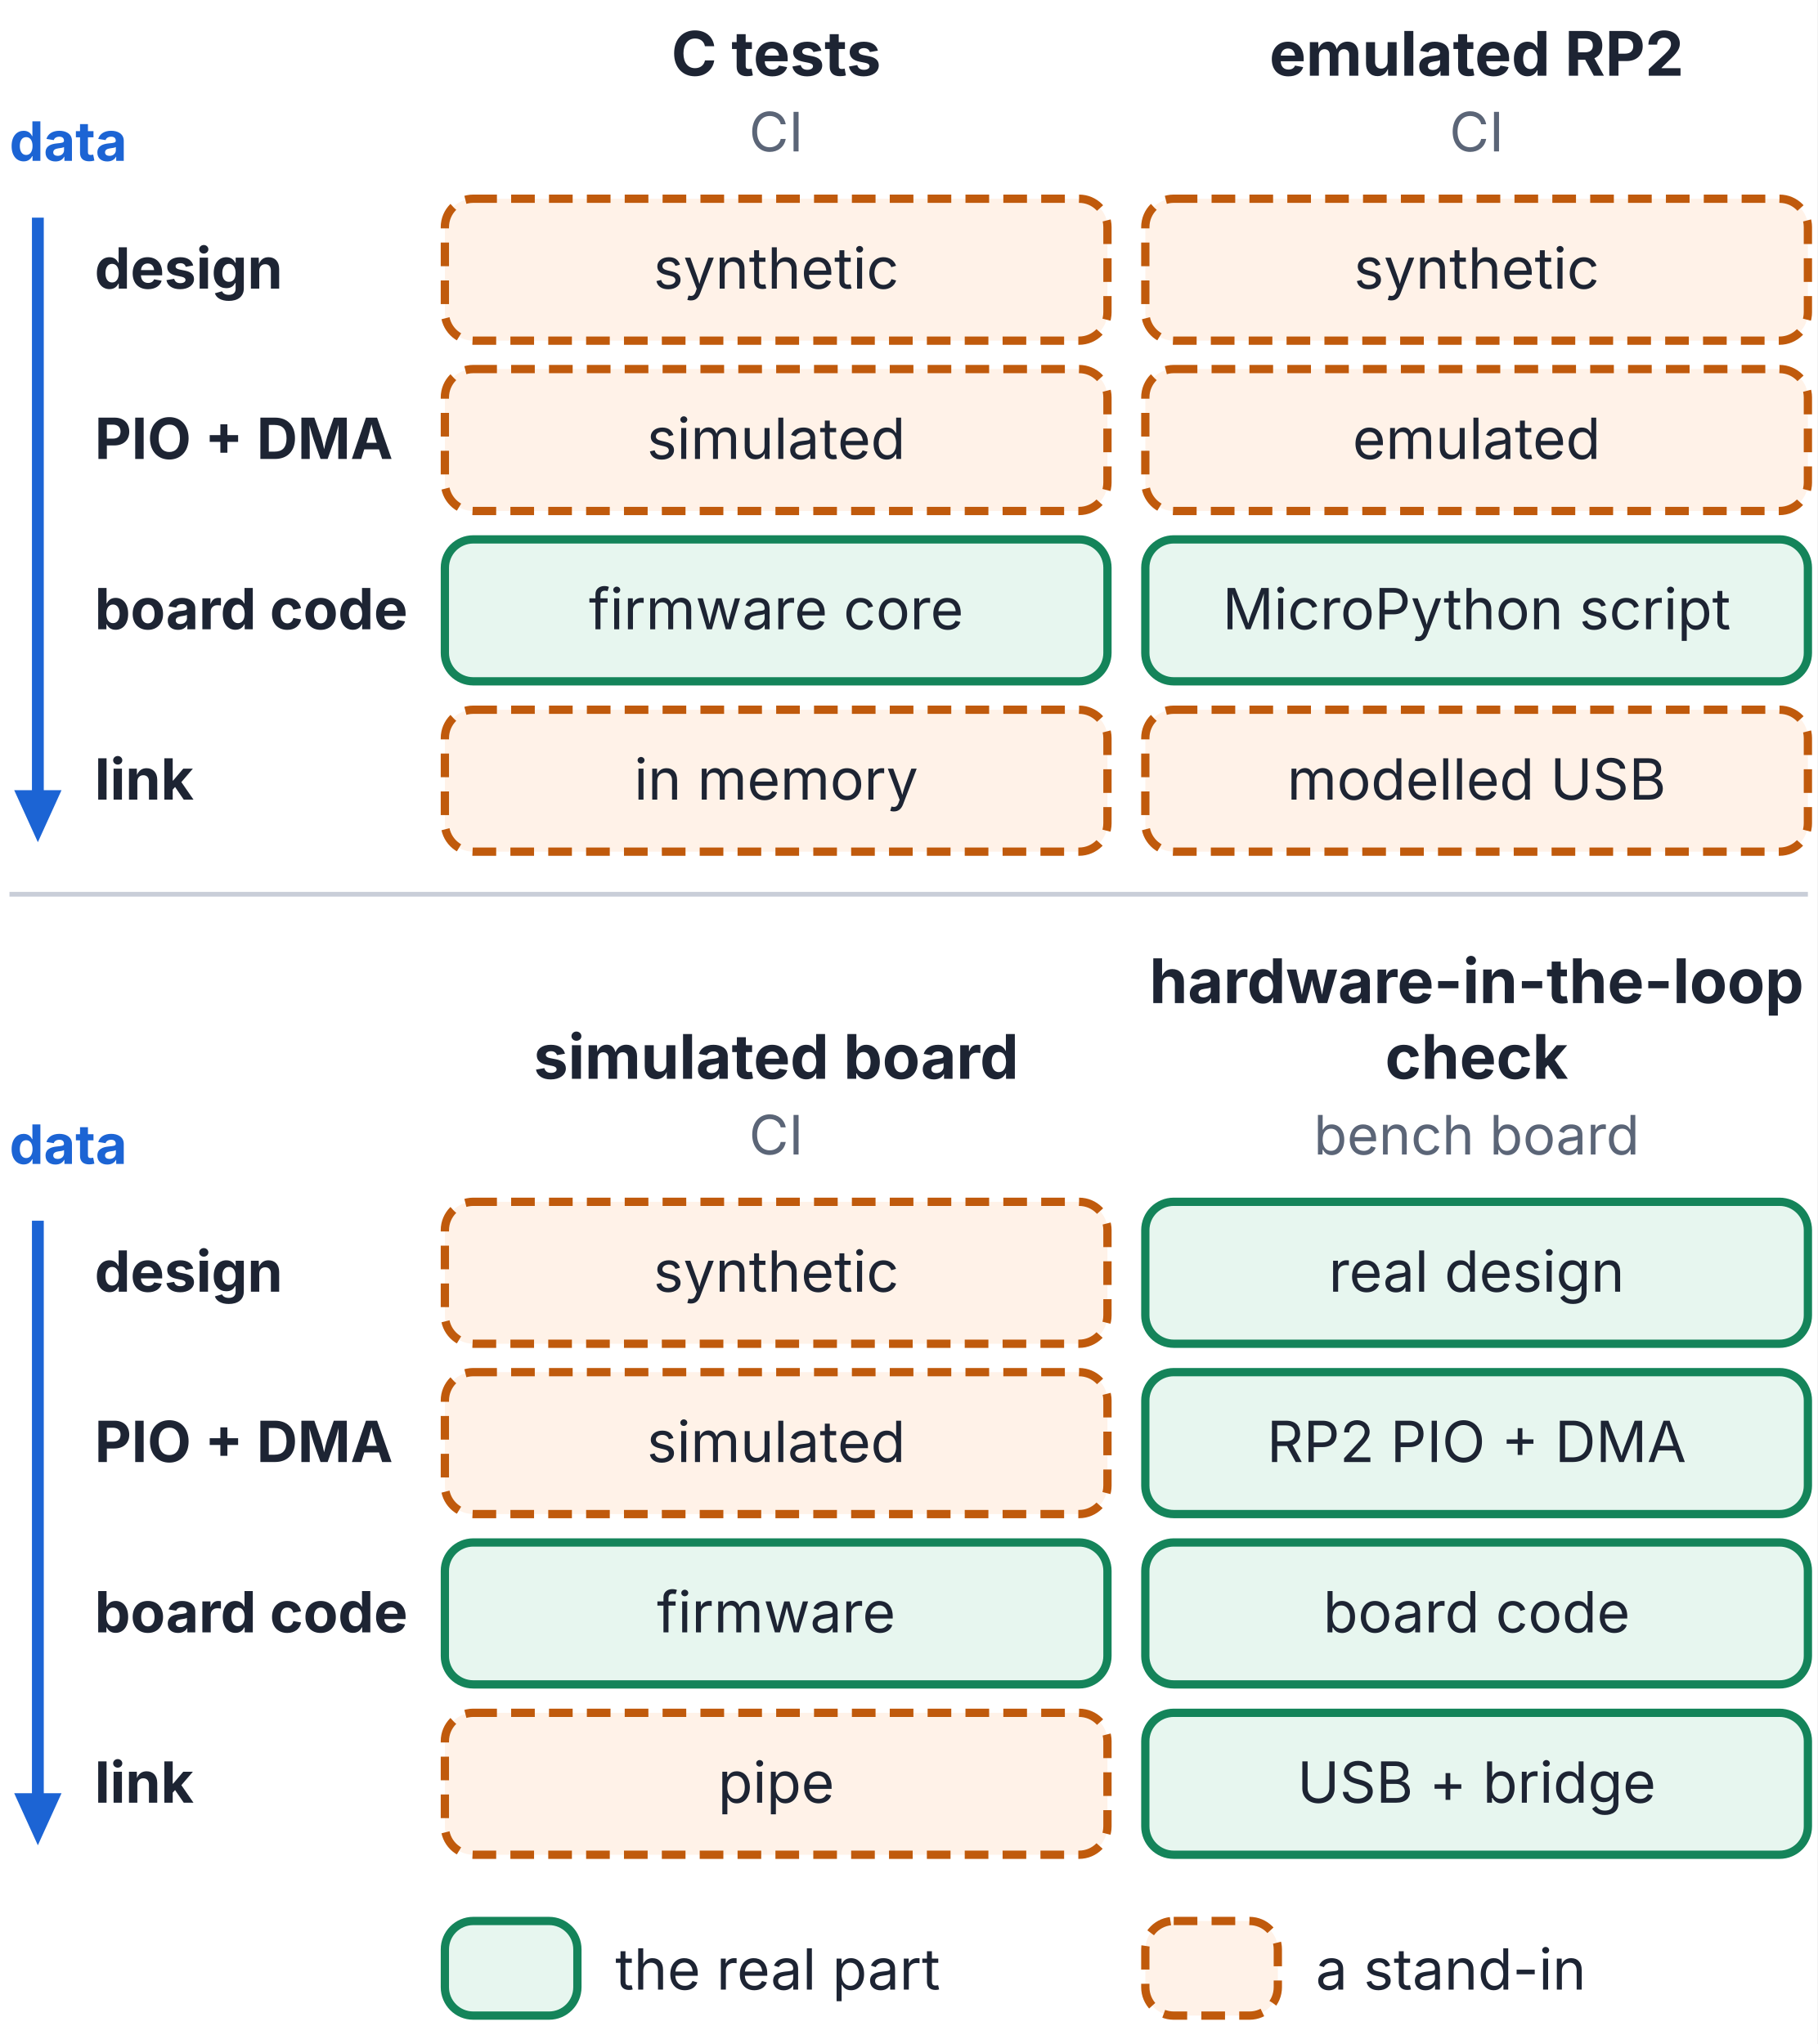
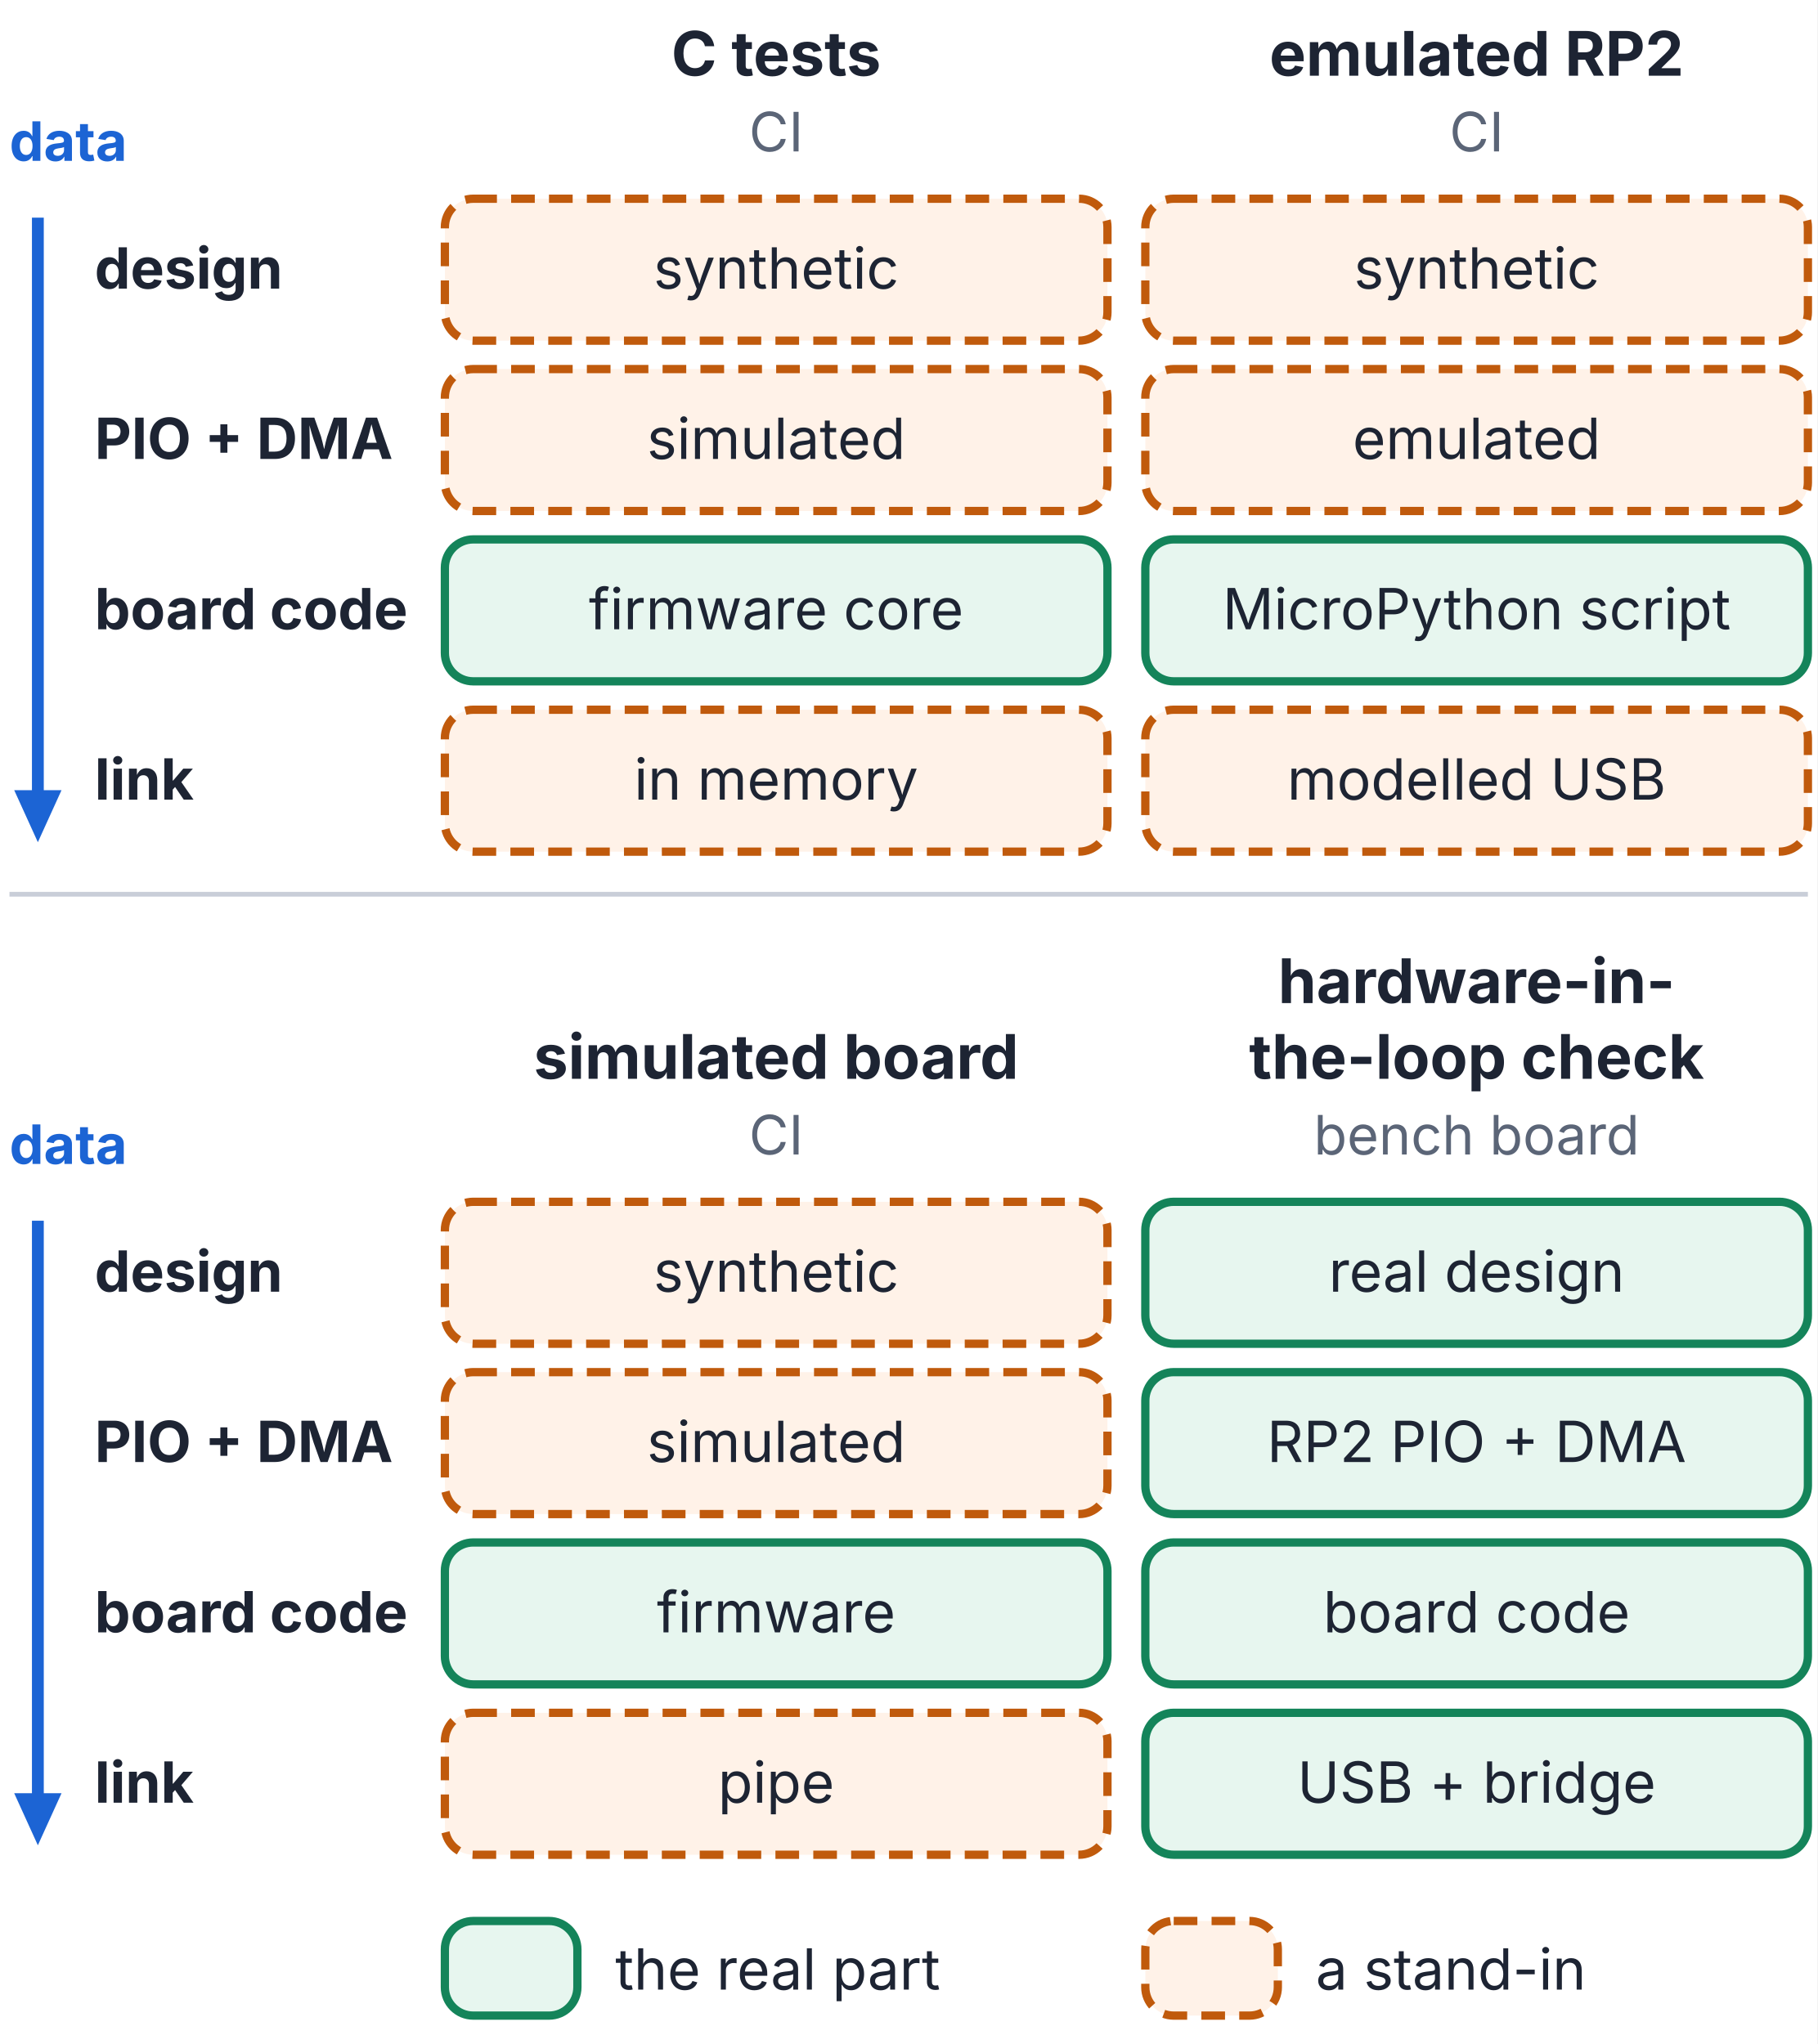
<svg xmlns="http://www.w3.org/2000/svg" width="384" height="432" viewBox="0 0 384 432" font-family="Inter, 'Segoe UI', Helvetica, Arial, sans-serif">
  <rect x="0" y="0" width="384" height="432" fill="#ffffff" />
  <text x="2" y="34" font-size="11.5" fill="#1c64d4" text-anchor="start" font-weight="bold">data</text>
  <path d="M8 46 V170" stroke="#1c64d4" stroke-width="2.5" fill="none" />
  <path d="M3 167 L8 178 L13 167 Z" fill="#1c64d4" />
  <text x="20" y="61.0" font-size="12" fill="#1d2433" text-anchor="start" font-weight="bold">design</text>
  <text x="20" y="97.0" font-size="12" fill="#1d2433" text-anchor="start" font-weight="bold">PIO + DMA</text>
  <text x="20" y="133.0" font-size="12" fill="#1d2433" text-anchor="start" font-weight="bold">board code</text>
  <text x="20" y="169.0" font-size="12" fill="#1d2433" text-anchor="start" font-weight="bold">link</text>
  <text x="164.0" y="16" font-size="13" fill="#1d2433" text-anchor="middle" font-weight="bold">C tests</text>
  <text x="164.0" y="32" font-size="11.5" fill="#5b6577" text-anchor="middle" font-weight="normal">CI</text>
  <rect x="94" y="42" width="140" height="30" rx="6" fill="#fff2e8" stroke="#c05a0c" stroke-width="1.75" stroke-dasharray="5 3" />
  <text x="164.0" y="61.0" font-size="12" fill="#1d2433" text-anchor="middle" font-weight="normal">synthetic</text>
  <rect x="94" y="78" width="140" height="30" rx="6" fill="#fff2e8" stroke="#c05a0c" stroke-width="1.75" stroke-dasharray="5 3" />
  <text x="164.0" y="97.0" font-size="12" fill="#1d2433" text-anchor="middle" font-weight="normal">simulated</text>
  <rect x="94" y="114" width="140" height="30" rx="6" fill="#e7f6ef" stroke="#14845a" stroke-width="1.75" />
  <text x="164.0" y="133.0" font-size="12" fill="#1d2433" text-anchor="middle" font-weight="normal">firmware core</text>
  <rect x="94" y="150" width="140" height="30" rx="6" fill="#fff2e8" stroke="#c05a0c" stroke-width="1.75" stroke-dasharray="5 3" />
  <text x="164.0" y="169.0" font-size="12" fill="#1d2433" text-anchor="middle" font-weight="normal">in memory</text>
  <text x="312.0" y="16" font-size="13" fill="#1d2433" text-anchor="middle" font-weight="bold">emulated RP2</text>
  <text x="312.0" y="32" font-size="11.5" fill="#5b6577" text-anchor="middle" font-weight="normal">CI</text>
  <rect x="242" y="42" width="140" height="30" rx="6" fill="#fff2e8" stroke="#c05a0c" stroke-width="1.75" stroke-dasharray="5 3" />
  <text x="312.0" y="61.0" font-size="12" fill="#1d2433" text-anchor="middle" font-weight="normal">synthetic</text>
  <rect x="242" y="78" width="140" height="30" rx="6" fill="#fff2e8" stroke="#c05a0c" stroke-width="1.75" stroke-dasharray="5 3" />
  <text x="312.0" y="97.0" font-size="12" fill="#1d2433" text-anchor="middle" font-weight="normal">emulated</text>
  <rect x="242" y="114" width="140" height="30" rx="6" fill="#e7f6ef" stroke="#14845a" stroke-width="1.75" />
  <text x="312.0" y="133.0" font-size="12" fill="#1d2433" text-anchor="middle" font-weight="normal">MicroPython script</text>
  <rect x="242" y="150" width="140" height="30" rx="6" fill="#fff2e8" stroke="#c05a0c" stroke-width="1.75" stroke-dasharray="5 3" />
  <text x="312.0" y="169.0" font-size="12" fill="#1d2433" text-anchor="middle" font-weight="normal">modelled USB</text>
  <line x1="2" y1="189.0" x2="382" y2="189.0" stroke="#c9ced8" stroke-width="1" />
  <text x="2" y="246" font-size="11.5" fill="#1c64d4" text-anchor="start" font-weight="bold">data</text>
  <path d="M8 258 V382" stroke="#1c64d4" stroke-width="2.5" fill="none" />
  <path d="M3 379 L8 390 L13 379 Z" fill="#1c64d4" />
  <text x="20" y="273.0" font-size="12" fill="#1d2433" text-anchor="start" font-weight="bold">design</text>
  <text x="20" y="309.0" font-size="12" fill="#1d2433" text-anchor="start" font-weight="bold">PIO + DMA</text>
  <text x="20" y="345.0" font-size="12" fill="#1d2433" text-anchor="start" font-weight="bold">board code</text>
  <text x="20" y="381.0" font-size="12" fill="#1d2433" text-anchor="start" font-weight="bold">link</text>
  <text x="164.0" y="228" font-size="13" fill="#1d2433" text-anchor="middle" font-weight="bold">simulated board</text>
  <text x="164.0" y="244" font-size="11.5" fill="#5b6577" text-anchor="middle" font-weight="normal">CI</text>
  <rect x="94" y="254" width="140" height="30" rx="6" fill="#fff2e8" stroke="#c05a0c" stroke-width="1.75" stroke-dasharray="5 3" />
  <text x="164.0" y="273.0" font-size="12" fill="#1d2433" text-anchor="middle" font-weight="normal">synthetic</text>
  <rect x="94" y="290" width="140" height="30" rx="6" fill="#fff2e8" stroke="#c05a0c" stroke-width="1.75" stroke-dasharray="5 3" />
  <text x="164.0" y="309.0" font-size="12" fill="#1d2433" text-anchor="middle" font-weight="normal">simulated</text>
  <rect x="94" y="326" width="140" height="30" rx="6" fill="#e7f6ef" stroke="#14845a" stroke-width="1.75" />
  <text x="164.0" y="345.0" font-size="12" fill="#1d2433" text-anchor="middle" font-weight="normal">firmware</text>
  <rect x="94" y="362" width="140" height="30" rx="6" fill="#fff2e8" stroke="#c05a0c" stroke-width="1.75" stroke-dasharray="5 3" />
  <text x="164.0" y="381.0" font-size="12" fill="#1d2433" text-anchor="middle" font-weight="normal">pipe</text>
-   <text x="312.0" y="212" font-size="13" fill="#1d2433" text-anchor="middle" font-weight="bold">hardware-in-the-loop</text>
-   <text x="312.0" y="228" font-size="13" fill="#1d2433" text-anchor="middle" font-weight="bold">check</text>
+   <text x="312.0" y="212" font-size="13" fill="#1d2433" text-anchor="middle" font-weight="bold">hardware-in-</text>
+   <text x="312.0" y="228" font-size="13" fill="#1d2433" text-anchor="middle" font-weight="bold">the-loop check</text>
  <text x="312.0" y="244" font-size="11.5" fill="#5b6577" text-anchor="middle" font-weight="normal">bench board</text>
  <rect x="242" y="254" width="140" height="30" rx="6" fill="#e7f6ef" stroke="#14845a" stroke-width="1.75" />
  <text x="312.0" y="273.0" font-size="12" fill="#1d2433" text-anchor="middle" font-weight="normal">real design</text>
  <rect x="242" y="290" width="140" height="30" rx="6" fill="#e7f6ef" stroke="#14845a" stroke-width="1.75" />
  <text x="312.0" y="309.0" font-size="12" fill="#1d2433" text-anchor="middle" font-weight="normal">RP2 PIO + DMA</text>
  <rect x="242" y="326" width="140" height="30" rx="6" fill="#e7f6ef" stroke="#14845a" stroke-width="1.75" />
  <text x="312.0" y="345.0" font-size="12" fill="#1d2433" text-anchor="middle" font-weight="normal">board code</text>
  <rect x="242" y="362" width="140" height="30" rx="6" fill="#e7f6ef" stroke="#14845a" stroke-width="1.75" />
  <text x="312.0" y="381.0" font-size="12" fill="#1d2433" text-anchor="middle" font-weight="normal">USB + bridge</text>
  <rect x="94" y="406" width="28" height="20" rx="6" fill="#e7f6ef" stroke="#14845a" stroke-width="1.75" />
  <text x="130" y="420.5" font-size="12" fill="#1d2433" text-anchor="start" font-weight="normal">the real part</text>
  <rect x="242" y="406" width="28" height="20" rx="6" fill="#fff2e8" stroke="#c05a0c" stroke-width="1.75" stroke-dasharray="5 3" />
  <text x="278" y="420.5" font-size="12" fill="#1d2433" text-anchor="start" font-weight="normal">a stand-in</text>
</svg>
